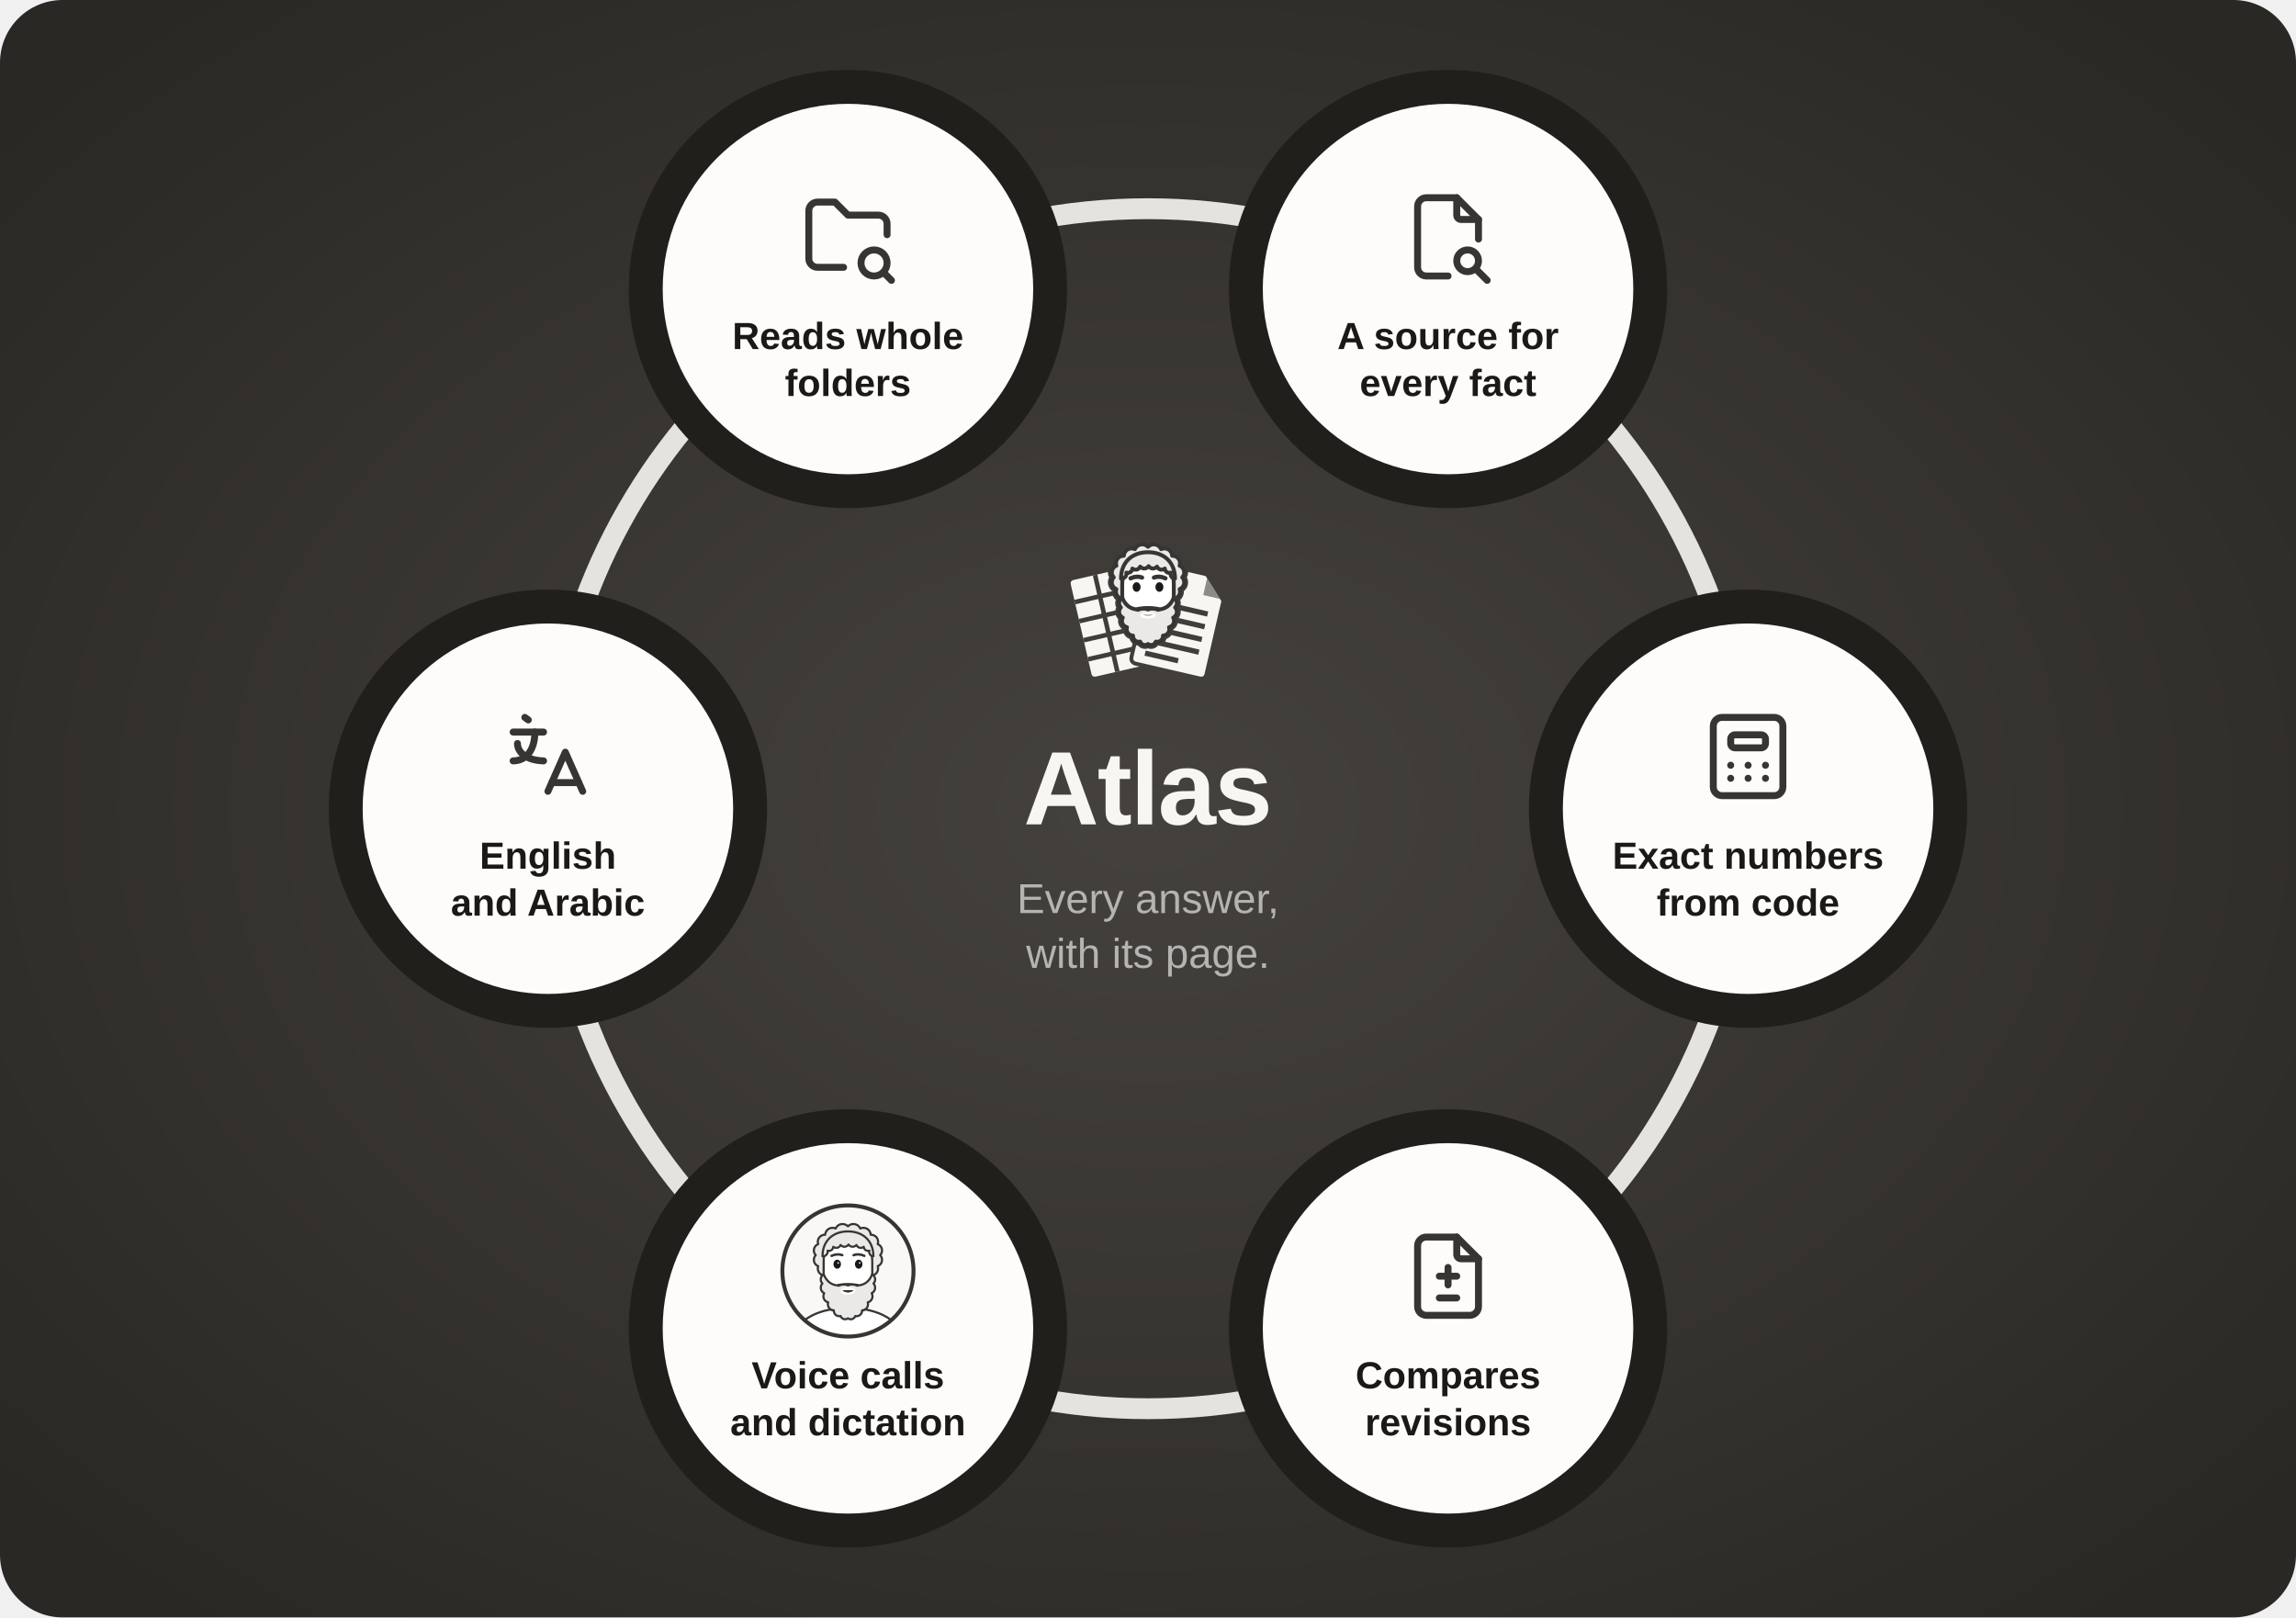
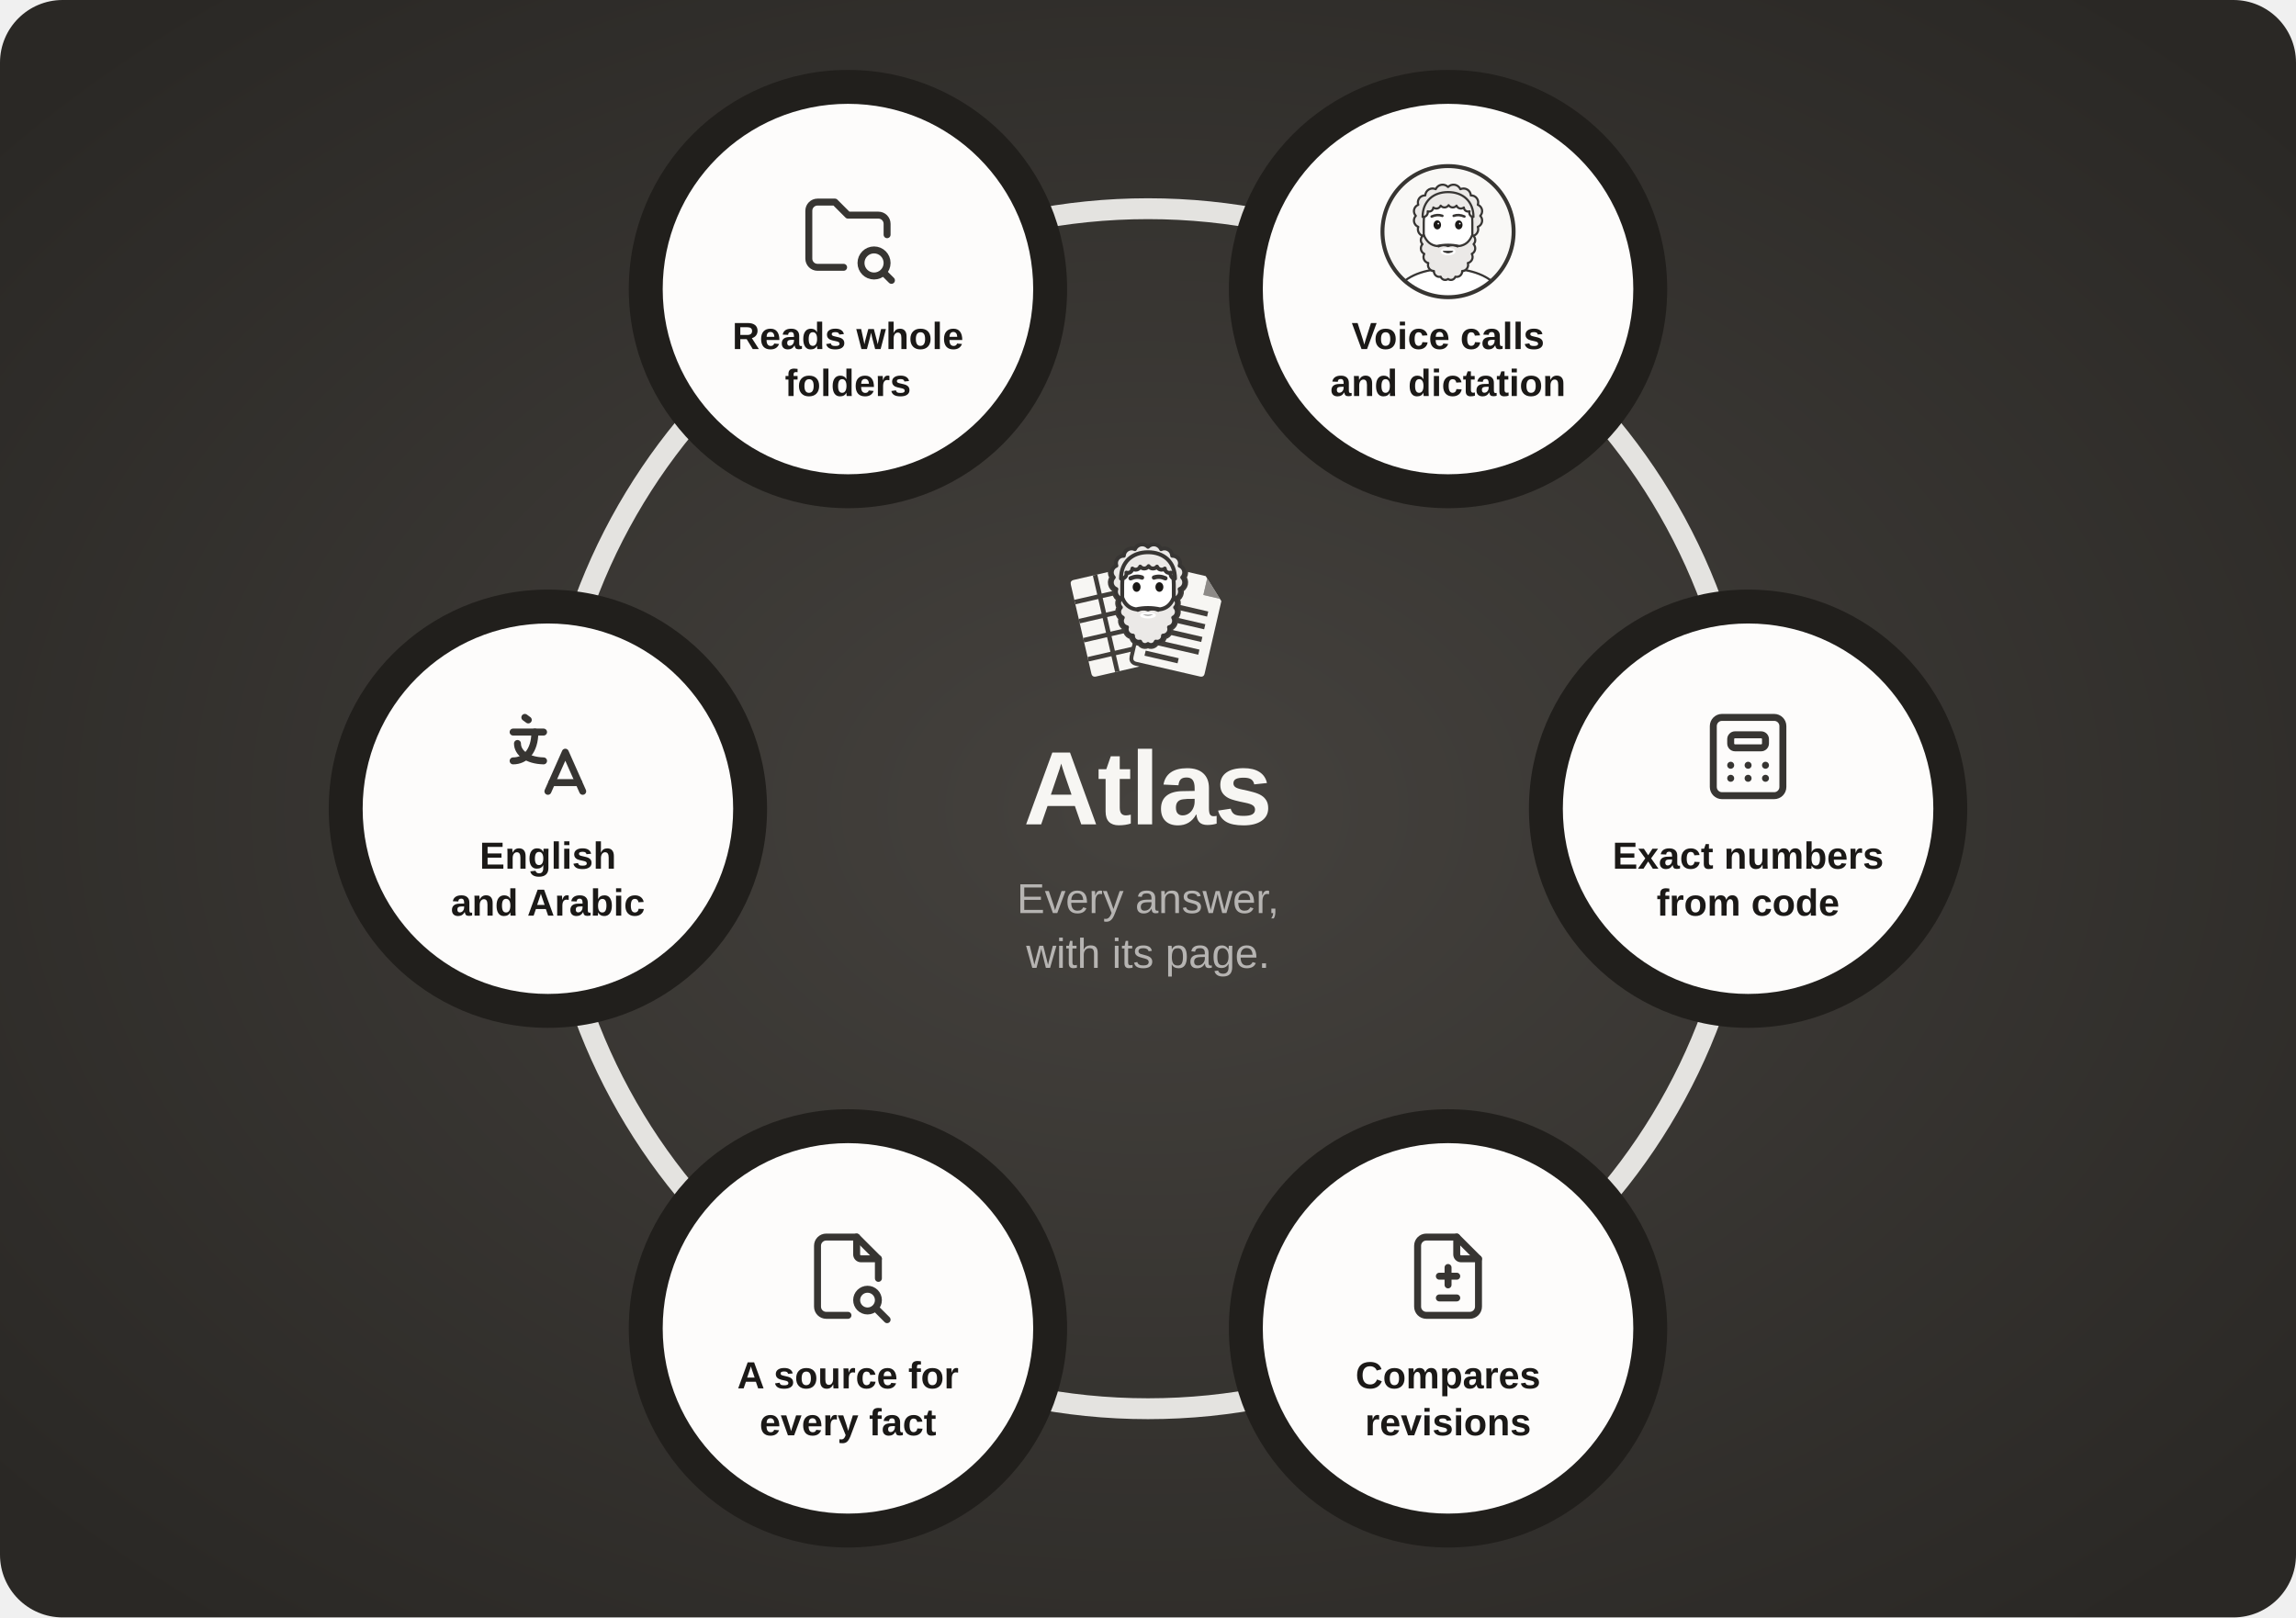
<svg xmlns="http://www.w3.org/2000/svg" width="880" height="620" viewBox="0 0 880 620" role="img" aria-labelledby="t d">
  <defs>
    <radialGradient id="ground" cx="50%" cy="50%" r="65%">
      <stop offset="0" stop-color="#45423e" />
      <stop offset="1" stop-color="#2a2825" />
    </radialGradient>
    <clipPath id="face-clip">
      <circle cx="60" cy="60" r="58" />
    </clipPath>
    <style>
      text { font-family: 'Segoe UI', system-ui, -apple-system, BlinkMacSystemFont, 'Helvetica Neue', Arial, sans-serif; }
      .label { font-size: 14.5px; font-weight: 600; fill: #1b1917; }
    </style>
  </defs>
  <rect width="880" height="620" rx="24" fill="url(#ground)" />
  <circle cx="440" cy="310" r="230" fill="none" stroke="#e4e3e0" stroke-width="8" />
  <g transform="translate(410 206) scale(0.5)">
    <mask id="mark-sheet" maskUnits="userSpaceOnUse" x="0" y="0" width="120" height="120">
      <rect width="120" height="120" fill="#fff" />
      <g transform="translate(36 64) rotate(-13) translate(-28 -38)" fill="#000">
        <path d="M0 15h56v3.5h-56ZM0 30h56v3.5h-56ZM0 45h56v3.5h-56ZM0 60h56v3.5h-56ZM18 0h3.5v76h-3.5ZM37 0h3.5v76h-3.5Z" />
      </g>
      <path transform="translate(84 64) rotate(13) translate(-28 -38)" d="M3 0H40L56 16V73Q56 76 53 76H3Q0 76 0 73V3Q0 0 3 0Z" fill="#000" stroke="#000" stroke-width="6" />
      <g transform="translate(4.8 -11.64) scale(0.92)" fill="#000" stroke="#000" stroke-width="6.52" stroke-linejoin="round">
        <path d="M31.50 46.00 A6.00 6.00 0 0 1 33.67 36.24 A6.20 6.20 0 0 1 39.85 27.97 A6.46 6.46 0 0 1 49.09 22.44 A6.65 6.65 0 0 1 60.00 20.50 A6.65 6.65 0 0 1 70.91 22.44 A6.46 6.46 0 0 1 80.15 27.97 A6.20 6.20 0 0 1 86.33 36.24 A6.00 6.00 0 0 1 88.50 46.00 A6.00 6.00 0 0 1 86.33 55.76 A6.20 6.20 0 0 1 80.15 64.03 A6.46 6.46 0 0 1 70.91 69.56 A6.65 6.65 0 0 1 60.00 71.50 A6.65 6.65 0 0 1 49.09 69.56 A6.46 6.46 0 0 1 39.85 64.03 A6.20 6.20 0 0 1 33.67 55.76 A6.00 6.00 0 0 1 31.50 46.00 Z" />
        <path d="M38.5 52 C38.5 35 48 26.5 60 26.5 C72 26.5 81.5 35 81.5 52 L81.5 64 C81.5 79 72 89 60 89 C48 89 38.5 79 38.5 64 Z" />
        <path d="M37.5 47 C37.5 33 47 25 60 25 C73 25 82.5 33 82.5 47 A3.78 3.78 0 0 1 79.00 42.00 A3.75 3.75 0 0 1 74.00 38.60 A4.15 4.15 0 0 1 67.50 37.00 A4.35 4.35 0 0 1 60.50 36.60 A4.35 4.35 0 0 1 53.50 37.00 A4.15 4.15 0 0 1 47.00 38.60 A3.75 3.75 0 0 1 42.00 42.00 A4.17 4.17 0 0 1 37.50 47.00 Z" />
        <path d="M38.6 63 Q42 71.5 50 72.6 Q60 70.4 70 72.6 Q78 71.5 81.4 63 A5.02 5.02 0 0 1 82.60 71.00 A5.36 5.36 0 0 1 81.00 79.50 A5.41 5.41 0 0 1 77.50 87.50 A5.33 5.33 0 0 1 72.50 94.50 A4.84 4.84 0 0 1 66.50 99.50 A4.22 4.22 0 0 1 60.00 101.50 A4.22 4.22 0 0 1 53.50 99.50 A4.84 4.84 0 0 1 47.50 94.50 A5.33 5.33 0 0 1 42.50 87.50 A5.41 5.41 0 0 1 39.00 79.50 A5.36 5.36 0 0 1 37.40 71.00 A5.02 5.02 0 0 1 38.60 63.00 Z" />
      </g>
    </mask>
    <mask id="mark-pdf" maskUnits="userSpaceOnUse" x="0" y="0" width="120" height="120">
      <rect width="120" height="120" fill="#fff" />
      <g transform="translate(84 64) rotate(13) translate(-28 -38)" fill="#000">
        <path d="M8 26h40v4h-40ZM8 36h40v4h-40ZM8 46h40v4h-40ZM8 56h40v4h-40ZM8 66h26v4h-26Z" />
        <path d="M41.5 1.5V14.5H54.5Z" />
      </g>
      <g transform="translate(4.8 -11.64) scale(0.92)" fill="#000" stroke="#000" stroke-width="6.52" stroke-linejoin="round">
        <path d="M31.50 46.00 A6.00 6.00 0 0 1 33.67 36.24 A6.20 6.20 0 0 1 39.85 27.97 A6.46 6.46 0 0 1 49.09 22.44 A6.65 6.65 0 0 1 60.00 20.50 A6.65 6.65 0 0 1 70.91 22.44 A6.46 6.46 0 0 1 80.15 27.97 A6.20 6.20 0 0 1 86.33 36.24 A6.00 6.00 0 0 1 88.50 46.00 A6.00 6.00 0 0 1 86.33 55.76 A6.20 6.20 0 0 1 80.15 64.03 A6.46 6.46 0 0 1 70.91 69.56 A6.65 6.65 0 0 1 60.00 71.50 A6.65 6.65 0 0 1 49.09 69.56 A6.46 6.46 0 0 1 39.85 64.03 A6.20 6.20 0 0 1 33.67 55.76 A6.00 6.00 0 0 1 31.50 46.00 Z" />
        <path d="M38.5 52 C38.5 35 48 26.5 60 26.5 C72 26.5 81.5 35 81.5 52 L81.5 64 C81.5 79 72 89 60 89 C48 89 38.5 79 38.5 64 Z" />
        <path d="M37.5 47 C37.5 33 47 25 60 25 C73 25 82.5 33 82.5 47 A3.78 3.78 0 0 1 79.00 42.00 A3.75 3.75 0 0 1 74.00 38.60 A4.15 4.15 0 0 1 67.50 37.00 A4.35 4.35 0 0 1 60.50 36.60 A4.35 4.35 0 0 1 53.50 37.00 A4.15 4.15 0 0 1 47.00 38.60 A3.75 3.75 0 0 1 42.00 42.00 A4.17 4.17 0 0 1 37.50 47.00 Z" />
        <path d="M38.6 63 Q42 71.5 50 72.6 Q60 70.4 70 72.6 Q78 71.5 81.4 63 A5.02 5.02 0 0 1 82.60 71.00 A5.36 5.36 0 0 1 81.00 79.50 A5.41 5.41 0 0 1 77.50 87.50 A5.33 5.33 0 0 1 72.50 94.50 A4.84 4.84 0 0 1 66.50 99.50 A4.22 4.22 0 0 1 60.00 101.50 A4.22 4.22 0 0 1 53.50 99.50 A4.84 4.84 0 0 1 47.50 94.50 A5.33 5.33 0 0 1 42.50 87.50 A5.41 5.41 0 0 1 39.00 79.50 A5.36 5.36 0 0 1 37.40 71.00 A5.02 5.02 0 0 1 38.60 63.00 Z" />
      </g>
    </mask>
    <g mask="url(#mark-sheet)">
      <path transform="translate(36 64) rotate(-13) translate(-28 -38)" d="M3 0H53Q56 0 56 3V73Q56 76 53 76H3Q0 76 0 73V3Q0 0 3 0Z" fill="#f7f6f3" />
    </g>
    <g mask="url(#mark-pdf)">
      <path transform="translate(84 64) rotate(13) translate(-28 -38)" d="M3 0H40L56 16V73Q56 76 53 76H3Q0 76 0 73V3Q0 0 3 0Z" fill="#f7f6f3" />
    </g>
    <path transform="translate(84 64) rotate(13) translate(-28 -38)" d="M41.5 1.5V14.5H54.5Z" fill="#f7f6f3" opacity="0.42" />
    <g transform="translate(4.8 -11.64) scale(0.92)">
      <path d="M31.50 46.00 A6.00 6.00 0 0 1 33.67 36.24 A6.20 6.20 0 0 1 39.85 27.97 A6.46 6.46 0 0 1 49.09 22.44 A6.65 6.65 0 0 1 60.00 20.50 A6.65 6.65 0 0 1 70.91 22.44 A6.46 6.46 0 0 1 80.15 27.97 A6.20 6.20 0 0 1 86.33 36.24 A6.00 6.00 0 0 1 88.50 46.00 A6.00 6.00 0 0 1 86.33 55.76 A6.20 6.20 0 0 1 80.15 64.03 A6.46 6.46 0 0 1 70.91 69.56 A6.65 6.65 0 0 1 60.00 71.50 A6.65 6.65 0 0 1 49.09 69.56 A6.46 6.46 0 0 1 39.85 64.03 A6.20 6.20 0 0 1 33.67 55.76 A6.00 6.00 0 0 1 31.50 46.00 Z" fill="#ebe9e7" stroke="#373533" stroke-width="3.26" stroke-linejoin="round" />
      <path d="M38.5 52 C38.5 35 48 26.5 60 26.5 C72 26.5 81.5 35 81.5 52 L81.5 64 C81.5 79 72 89 60 89 C48 89 38.5 79 38.5 64 Z" fill="#ffffff" stroke="#373533" stroke-width="3.26" stroke-linejoin="round" />
      <path d="M37.5 47 C37.5 33 47 25 60 25 C73 25 82.5 33 82.5 47 A3.78 3.78 0 0 1 79.00 42.00 A3.75 3.75 0 0 1 74.00 38.60 A4.15 4.15 0 0 1 67.50 37.00 A4.35 4.35 0 0 1 60.50 36.60 A4.35 4.35 0 0 1 53.50 37.00 A4.15 4.15 0 0 1 47.00 38.60 A3.75 3.75 0 0 1 42.00 42.00 A4.17 4.17 0 0 1 37.50 47.00 Z" fill="#ebe9e7" stroke="#373533" stroke-width="3.26" stroke-linejoin="round" />
      <g transform="translate(0 -0.48)" fill="none" stroke="#373533" stroke-width="3.59" stroke-linecap="round">
        <path d="M45.5 47.2 Q50.5 45 55 46.6" />
        <path d="M65 46.6 Q69.5 45 74.5 47.2" />
      </g>
      <g transform="translate(50.50 54.00) scale(1 1.000)">
        <ellipse rx="3.3" ry="4" fill="#1b1917" />
      </g>
      <g transform="translate(69.50 54.00) scale(1 1.000)">
        <ellipse rx="3.3" ry="4" fill="#1b1917" />
      </g>
      <path d="M38.6 63 Q42 71.5 50 72.6 Q60 70.4 70 72.6 Q78 71.5 81.4 63 A5.02 5.02 0 0 1 82.60 71.00 A5.36 5.36 0 0 1 81.00 79.50 A5.41 5.41 0 0 1 77.50 87.50 A5.33 5.33 0 0 1 72.50 94.50 A4.84 4.84 0 0 1 66.50 99.50 A4.22 4.22 0 0 1 60.00 101.50 A4.22 4.22 0 0 1 53.50 99.50 A4.84 4.84 0 0 1 47.50 94.50 A5.33 5.33 0 0 1 42.50 87.50 A5.41 5.41 0 0 1 39.00 79.50 A5.36 5.36 0 0 1 37.40 71.00 A5.02 5.02 0 0 1 38.60 63.00 Z" fill="#ebe9e7" stroke="#373533" stroke-width="3.26" stroke-linejoin="round" />
      <ellipse cx="60" cy="77.6" rx="6.6" ry="2.60" fill="#ffffff" />
      <path d="M51.5 73.2 Q55.8 71.2 60 72.8 Q64.2 71.2 68.5 73.2" fill="none" stroke="#373533" stroke-width="2.93" stroke-linecap="round" />
      <path d="M55.60 77.20 Q60 77.45 64.40 77.20 Q60 78.35 55.60 77.20 Z" fill="#1b1917" />
    </g>
  </g>
  <text x="440" y="316" text-anchor="middle" font-size="40" font-weight="700" letter-spacing="-0.6" fill="#f7f6f3">Atlas</text>
  <text x="440" y="350" text-anchor="middle" font-size="16" fill="#b6b4b2">Every answer,</text>
  <text x="440" y="371" text-anchor="middle" font-size="16" fill="#b6b4b2">with its page.</text>
  <g>
    <circle cx="325" cy="110.8" r="84" fill="#211f1c" />
    <circle cx="325" cy="110.8" r="71" fill="#fdfcfb" />
    <g transform="translate(305 70.8) scale(1.6667)" fill="none" stroke="#373532" stroke-width="1.6" stroke-linecap="round" stroke-linejoin="round">
      <path d="M11 19h-6a2 2 0 0 1 -2 -2v-11a2 2 0 0 1 2 -2h4l3 3h7a2 2 0 0 1 2 2v2.5" />
      <path d="M15 18a3 3 0 1 0 6 0a3 3 0 1 0 -6 0" />
      <path d="M20.2 20.2l1.8 1.8" />
    </g>
    <text x="325" y="133.8" text-anchor="middle" class="label">Reads whole</text>
    <text x="325" y="151.8" text-anchor="middle" class="label">folders</text>
  </g>
  <g>
    <circle cx="555" cy="110.8" r="84" fill="#211f1c" />
    <circle cx="555" cy="110.8" r="71" fill="#fdfcfb" />
-     <g transform="translate(535 70.8) scale(1.6667)" fill="none" stroke="#373532" stroke-width="1.6" stroke-linecap="round" stroke-linejoin="round">
-       <path d="M14 3v4a1 1 0 0 0 1 1h4" />
-       <path d="M12 21h-5a2 2 0 0 1 -2 -2v-14a2 2 0 0 1 2 -2h7l5 5v4.5" />
-       <path d="M14 17.5a2.5 2.5 0 1 0 5 0a2.5 2.5 0 1 0 -5 0" />
-       <path d="M18.5 19.5l2.5 2.5" />
+     <g transform="translate(529 62.8) scale(0.4333)">
+       <circle cx="60" cy="60" r="58" fill="#f9f8f6" />
+       <g clip-path="url(#face-clip)">
+         <path d="M10 124 C12 106 28 97 45 94 C52 98 68 98 75 94 C92 97 108 106 110 124 Z" fill="#ffffff" stroke="#373533" stroke-width="1.9" stroke-linejoin="round" />
+         <path d="M31.50 46.00 A6.00 6.00 0 0 1 33.67 36.24 A6.20 6.20 0 0 1 39.85 27.97 A6.46 6.46 0 0 1 49.09 22.44 A6.65 6.65 0 0 1 60.00 20.50 A6.65 6.65 0 0 1 70.91 22.44 A6.46 6.46 0 0 1 80.15 27.97 A6.20 6.20 0 0 1 86.33 36.24 A6.00 6.00 0 0 1 88.50 46.00 A6.00 6.00 0 0 1 86.33 55.76 A6.20 6.20 0 0 1 80.15 64.03 A6.46 6.46 0 0 1 70.91 69.56 A6.65 6.65 0 0 1 60.00 71.50 A6.65 6.65 0 0 1 49.09 69.56 A6.46 6.46 0 0 1 39.85 64.03 A6.20 6.20 0 0 1 33.67 55.76 A6.00 6.00 0 0 1 31.50 46.00 Z" fill="#ebe9e7" stroke="#373533" stroke-width="1.9" stroke-linejoin="round" />
+         <path d="M38.5 52 C38.5 35 48 26.5 60 26.5 C72 26.5 81.5 35 81.5 52 L81.5 64 C81.5 79 72 89 60 89 C48 89 38.5 79 38.5 64 Z" fill="#ffffff" stroke="#373533" stroke-width="1.9" stroke-linejoin="round" />
+         <path d="M37.5 47 C37.5 33 47 25 60 25 C73 25 82.5 33 82.5 47 A3.78 3.78 0 0 1 79.00 42.00 A3.75 3.75 0 0 1 74.00 38.60 A4.15 4.15 0 0 1 67.50 37.00 A4.35 4.35 0 0 1 60.50 36.60 A4.35 4.35 0 0 1 53.50 37.00 A4.15 4.15 0 0 1 47.00 38.60 A3.75 3.75 0 0 1 42.00 42.00 A4.17 4.17 0 0 1 37.50 47.00 Z" fill="#ebe9e7" stroke="#373533" stroke-width="1.9" stroke-linejoin="round" />
+         <g transform="translate(0 -0.6)" fill="none" stroke="#373533" stroke-width="2.2" stroke-linecap="round">
+           <path d="M45.5 47.2 Q50.5 45 55 46.6" />
+           <path d="M65 46.6 Q69.5 45 74.5 47.2" />
+         </g>
+         <g transform="translate(50.50 54.00) scale(1 1.000)">
+           <ellipse rx="3.3" ry="4" fill="#1b1917" />
+           <circle cx="0.9" cy="-1.1" r="0.75" fill="#ffffff" />
+         </g>
+         <g transform="translate(69.50 54.00) scale(1 1.000)">
+           <ellipse rx="3.3" ry="4" fill="#1b1917" />
+           <circle cx="0.9" cy="-1.1" r="0.75" fill="#ffffff" />
+         </g>
+         <path d="M38.6 63 Q42 71.5 50 72.6 Q60 70.4 70 72.6 Q78 71.5 81.4 63 A5.02 5.02 0 0 1 82.60 71.00 A5.36 5.36 0 0 1 81.00 79.50 A5.41 5.41 0 0 1 77.50 87.50 A5.33 5.33 0 0 1 72.50 94.50 A4.84 4.84 0 0 1 66.50 99.50 A4.22 4.22 0 0 1 60.00 101.50 A4.22 4.22 0 0 1 53.50 99.50 A4.84 4.84 0 0 1 47.50 94.50 A5.33 5.33 0 0 1 42.50 87.50 A5.41 5.41 0 0 1 39.00 79.50 A5.36 5.36 0 0 1 37.40 71.00 A5.02 5.02 0 0 1 38.60 63.00 Z" transform="translate(0 63) scale(1 1.010) translate(0 -63)" fill="#ebe9e7" stroke="#373533" stroke-width="1.9" stroke-linejoin="round" />
+         <ellipse cx="60" cy="77.6" rx="6.6" ry="3.32" fill="#ffffff" />
+         <path d="M51.5 73.2 Q55.8 71.2 60 72.8 Q64.2 71.2 68.5 73.2" fill="none" stroke="#373533" stroke-width="1.7" stroke-linecap="round" />
+         <path d="M55.78 77.38 Q60 77.27 64.22 77.38 Q60 79.91 55.78 77.38 Z" fill="#1b1917" stroke="#373533" stroke-width="0.8" stroke-linejoin="round" />
+       </g>
+       <circle cx="60" cy="60" r="58" fill="none" stroke="#373532" stroke-width="3.5" />
    </g>
-     <text x="555" y="133.8" text-anchor="middle" class="label">A source for</text>
-     <text x="555" y="151.8" text-anchor="middle" class="label">every fact</text>
+     <text x="555" y="133.8" text-anchor="middle" class="label">Voice calls</text>
+     <text x="555" y="151.8" text-anchor="middle" class="label">and dictation</text>
  </g>
  <g>
    <circle cx="670" cy="310" r="84" fill="#211f1c" />
    <circle cx="670" cy="310" r="71" fill="#fdfcfb" />
    <g transform="translate(650 270) scale(1.6667)" fill="none" stroke="#373532" stroke-width="1.6" stroke-linecap="round" stroke-linejoin="round">
      <path d="M4 5a2 2 0 0 1 2 -2h12a2 2 0 0 1 2 2v14a2 2 0 0 1 -2 2h-12a2 2 0 0 1 -2 -2l0 -14" />
      <path d="M8 8a1 1 0 0 1 1 -1h6a1 1 0 0 1 1 1v1a1 1 0 0 1 -1 1h-6a1 1 0 0 1 -1 -1l0 -1" />
      <path d="M8 14l0 .01" />
      <path d="M12 14l0 .01" />
      <path d="M16 14l0 .01" />
      <path d="M8 17l0 .01" />
      <path d="M12 17l0 .01" />
      <path d="M16 17l0 .01" />
    </g>
    <text x="670" y="333" text-anchor="middle" class="label">Exact numbers</text>
    <text x="670" y="351" text-anchor="middle" class="label">from code</text>
  </g>
  <g>
    <circle cx="555" cy="509.2" r="84" fill="#211f1c" />
    <circle cx="555" cy="509.2" r="71" fill="#fdfcfb" />
    <g transform="translate(535 469.2) scale(1.6667)" fill="none" stroke="#373532" stroke-width="1.6" stroke-linecap="round" stroke-linejoin="round">
      <path d="M14 3v4a1 1 0 0 0 1 1h4" />
      <path d="M17 21h-10a2 2 0 0 1 -2 -2v-14a2 2 0 0 1 2 -2h7l5 5v11a2 2 0 0 1 -2 2" />
      <path d="M12 10l0 4" />
      <path d="M10 12l4 0" />
      <path d="M10 17l4 0" />
    </g>
    <text x="555" y="532.2" text-anchor="middle" class="label">Compares</text>
    <text x="555" y="550.2" text-anchor="middle" class="label">revisions</text>
  </g>
  <g>
    <circle cx="325" cy="509.2" r="84" fill="#211f1c" />
    <circle cx="325" cy="509.2" r="71" fill="#fdfcfb" />
-     <g transform="translate(299 461.2) scale(0.4333)">
-       <circle cx="60" cy="60" r="58" fill="#f9f8f6" />
-       <g clip-path="url(#face-clip)">
-         <path d="M10 124 C12 106 28 97 45 94 C52 98 68 98 75 94 C92 97 108 106 110 124 Z" fill="#ffffff" stroke="#373533" stroke-width="1.9" stroke-linejoin="round" />
-         <path d="M31.50 46.00 A6.00 6.00 0 0 1 33.67 36.24 A6.20 6.20 0 0 1 39.85 27.97 A6.46 6.46 0 0 1 49.09 22.44 A6.65 6.65 0 0 1 60.00 20.50 A6.65 6.65 0 0 1 70.91 22.44 A6.46 6.46 0 0 1 80.15 27.97 A6.20 6.20 0 0 1 86.33 36.24 A6.00 6.00 0 0 1 88.50 46.00 A6.00 6.00 0 0 1 86.33 55.76 A6.20 6.20 0 0 1 80.15 64.03 A6.46 6.46 0 0 1 70.91 69.56 A6.65 6.65 0 0 1 60.00 71.50 A6.65 6.65 0 0 1 49.09 69.56 A6.46 6.46 0 0 1 39.85 64.03 A6.20 6.20 0 0 1 33.67 55.76 A6.00 6.00 0 0 1 31.50 46.00 Z" fill="#ebe9e7" stroke="#373533" stroke-width="1.9" stroke-linejoin="round" />
-         <path d="M38.5 52 C38.5 35 48 26.5 60 26.5 C72 26.5 81.5 35 81.5 52 L81.5 64 C81.5 79 72 89 60 89 C48 89 38.5 79 38.5 64 Z" fill="#ffffff" stroke="#373533" stroke-width="1.9" stroke-linejoin="round" />
-         <path d="M37.5 47 C37.5 33 47 25 60 25 C73 25 82.5 33 82.5 47 A3.78 3.78 0 0 1 79.00 42.00 A3.75 3.75 0 0 1 74.00 38.60 A4.15 4.15 0 0 1 67.50 37.00 A4.35 4.35 0 0 1 60.50 36.60 A4.35 4.35 0 0 1 53.50 37.00 A4.15 4.15 0 0 1 47.00 38.60 A3.75 3.75 0 0 1 42.00 42.00 A4.17 4.17 0 0 1 37.50 47.00 Z" fill="#ebe9e7" stroke="#373533" stroke-width="1.9" stroke-linejoin="round" />
-         <g transform="translate(0 -0.6)" fill="none" stroke="#373533" stroke-width="2.2" stroke-linecap="round">
-           <path d="M45.5 47.2 Q50.5 45 55 46.6" />
-           <path d="M65 46.6 Q69.5 45 74.5 47.2" />
-         </g>
-         <g transform="translate(50.50 54.00) scale(1 1.000)">
-           <ellipse rx="3.3" ry="4" fill="#1b1917" />
-           <circle cx="0.9" cy="-1.1" r="0.75" fill="#ffffff" />
-         </g>
-         <g transform="translate(69.50 54.00) scale(1 1.000)">
-           <ellipse rx="3.3" ry="4" fill="#1b1917" />
-           <circle cx="0.9" cy="-1.1" r="0.75" fill="#ffffff" />
-         </g>
-         <path d="M38.6 63 Q42 71.5 50 72.6 Q60 70.4 70 72.6 Q78 71.5 81.4 63 A5.02 5.02 0 0 1 82.60 71.00 A5.36 5.36 0 0 1 81.00 79.50 A5.41 5.41 0 0 1 77.50 87.50 A5.33 5.33 0 0 1 72.50 94.50 A4.84 4.84 0 0 1 66.50 99.50 A4.22 4.22 0 0 1 60.00 101.50 A4.22 4.22 0 0 1 53.50 99.50 A4.84 4.84 0 0 1 47.50 94.50 A5.33 5.33 0 0 1 42.50 87.50 A5.41 5.41 0 0 1 39.00 79.50 A5.36 5.36 0 0 1 37.40 71.00 A5.02 5.02 0 0 1 38.60 63.00 Z" transform="translate(0 63) scale(1 1.010) translate(0 -63)" fill="#ebe9e7" stroke="#373533" stroke-width="1.9" stroke-linejoin="round" />
-         <ellipse cx="60" cy="77.6" rx="6.6" ry="3.32" fill="#ffffff" />
-         <path d="M51.5 73.2 Q55.8 71.2 60 72.8 Q64.2 71.2 68.5 73.2" fill="none" stroke="#373533" stroke-width="1.7" stroke-linecap="round" />
-         <path d="M55.78 77.38 Q60 77.27 64.22 77.38 Q60 79.91 55.78 77.38 Z" fill="#1b1917" stroke="#373533" stroke-width="0.8" stroke-linejoin="round" />
-       </g>
-       <circle cx="60" cy="60" r="58" fill="none" stroke="#373532" stroke-width="3.5" />
+     <g transform="translate(305 469.2) scale(1.6667)" fill="none" stroke="#373532" stroke-width="1.6" stroke-linecap="round" stroke-linejoin="round">
+       <path d="M14 3v4a1 1 0 0 0 1 1h4" />
+       <path d="M12 21h-5a2 2 0 0 1 -2 -2v-14a2 2 0 0 1 2 -2h7l5 5v4.5" />
+       <path d="M14 17.5a2.5 2.5 0 1 0 5 0a2.5 2.5 0 1 0 -5 0" />
+       <path d="M18.5 19.5l2.5 2.5" />
    </g>
-     <text x="325" y="532.2" text-anchor="middle" class="label">Voice calls</text>
-     <text x="325" y="550.2" text-anchor="middle" class="label">and dictation</text>
+     <text x="325" y="532.2" text-anchor="middle" class="label">A source for</text>
+     <text x="325" y="550.2" text-anchor="middle" class="label">every fact</text>
  </g>
  <g>
    <circle cx="210" cy="310" r="84" fill="#211f1c" />
    <circle cx="210" cy="310" r="71" fill="#fdfcfb" />
    <g transform="translate(190 270) scale(1.6667)" fill="none" stroke="#373532" stroke-width="1.6" stroke-linecap="round" stroke-linejoin="round">
      <path d="M9 6.371c0 4.418 -2.239 6.629 -5 6.629" />
      <path d="M4 6.371h7" />
      <path d="M5 9c0 2.144 2.252 3.908 6 4" />
      <path d="M12 20l4 -9l4 9" />
      <path d="M19.1 18h-6.2" />
      <path d="M6.694 3l.793 .582" />
    </g>
    <text x="210" y="333" text-anchor="middle" class="label">English</text>
    <text x="210" y="351" text-anchor="middle" class="label">and Arabic</text>
  </g>
</svg>
